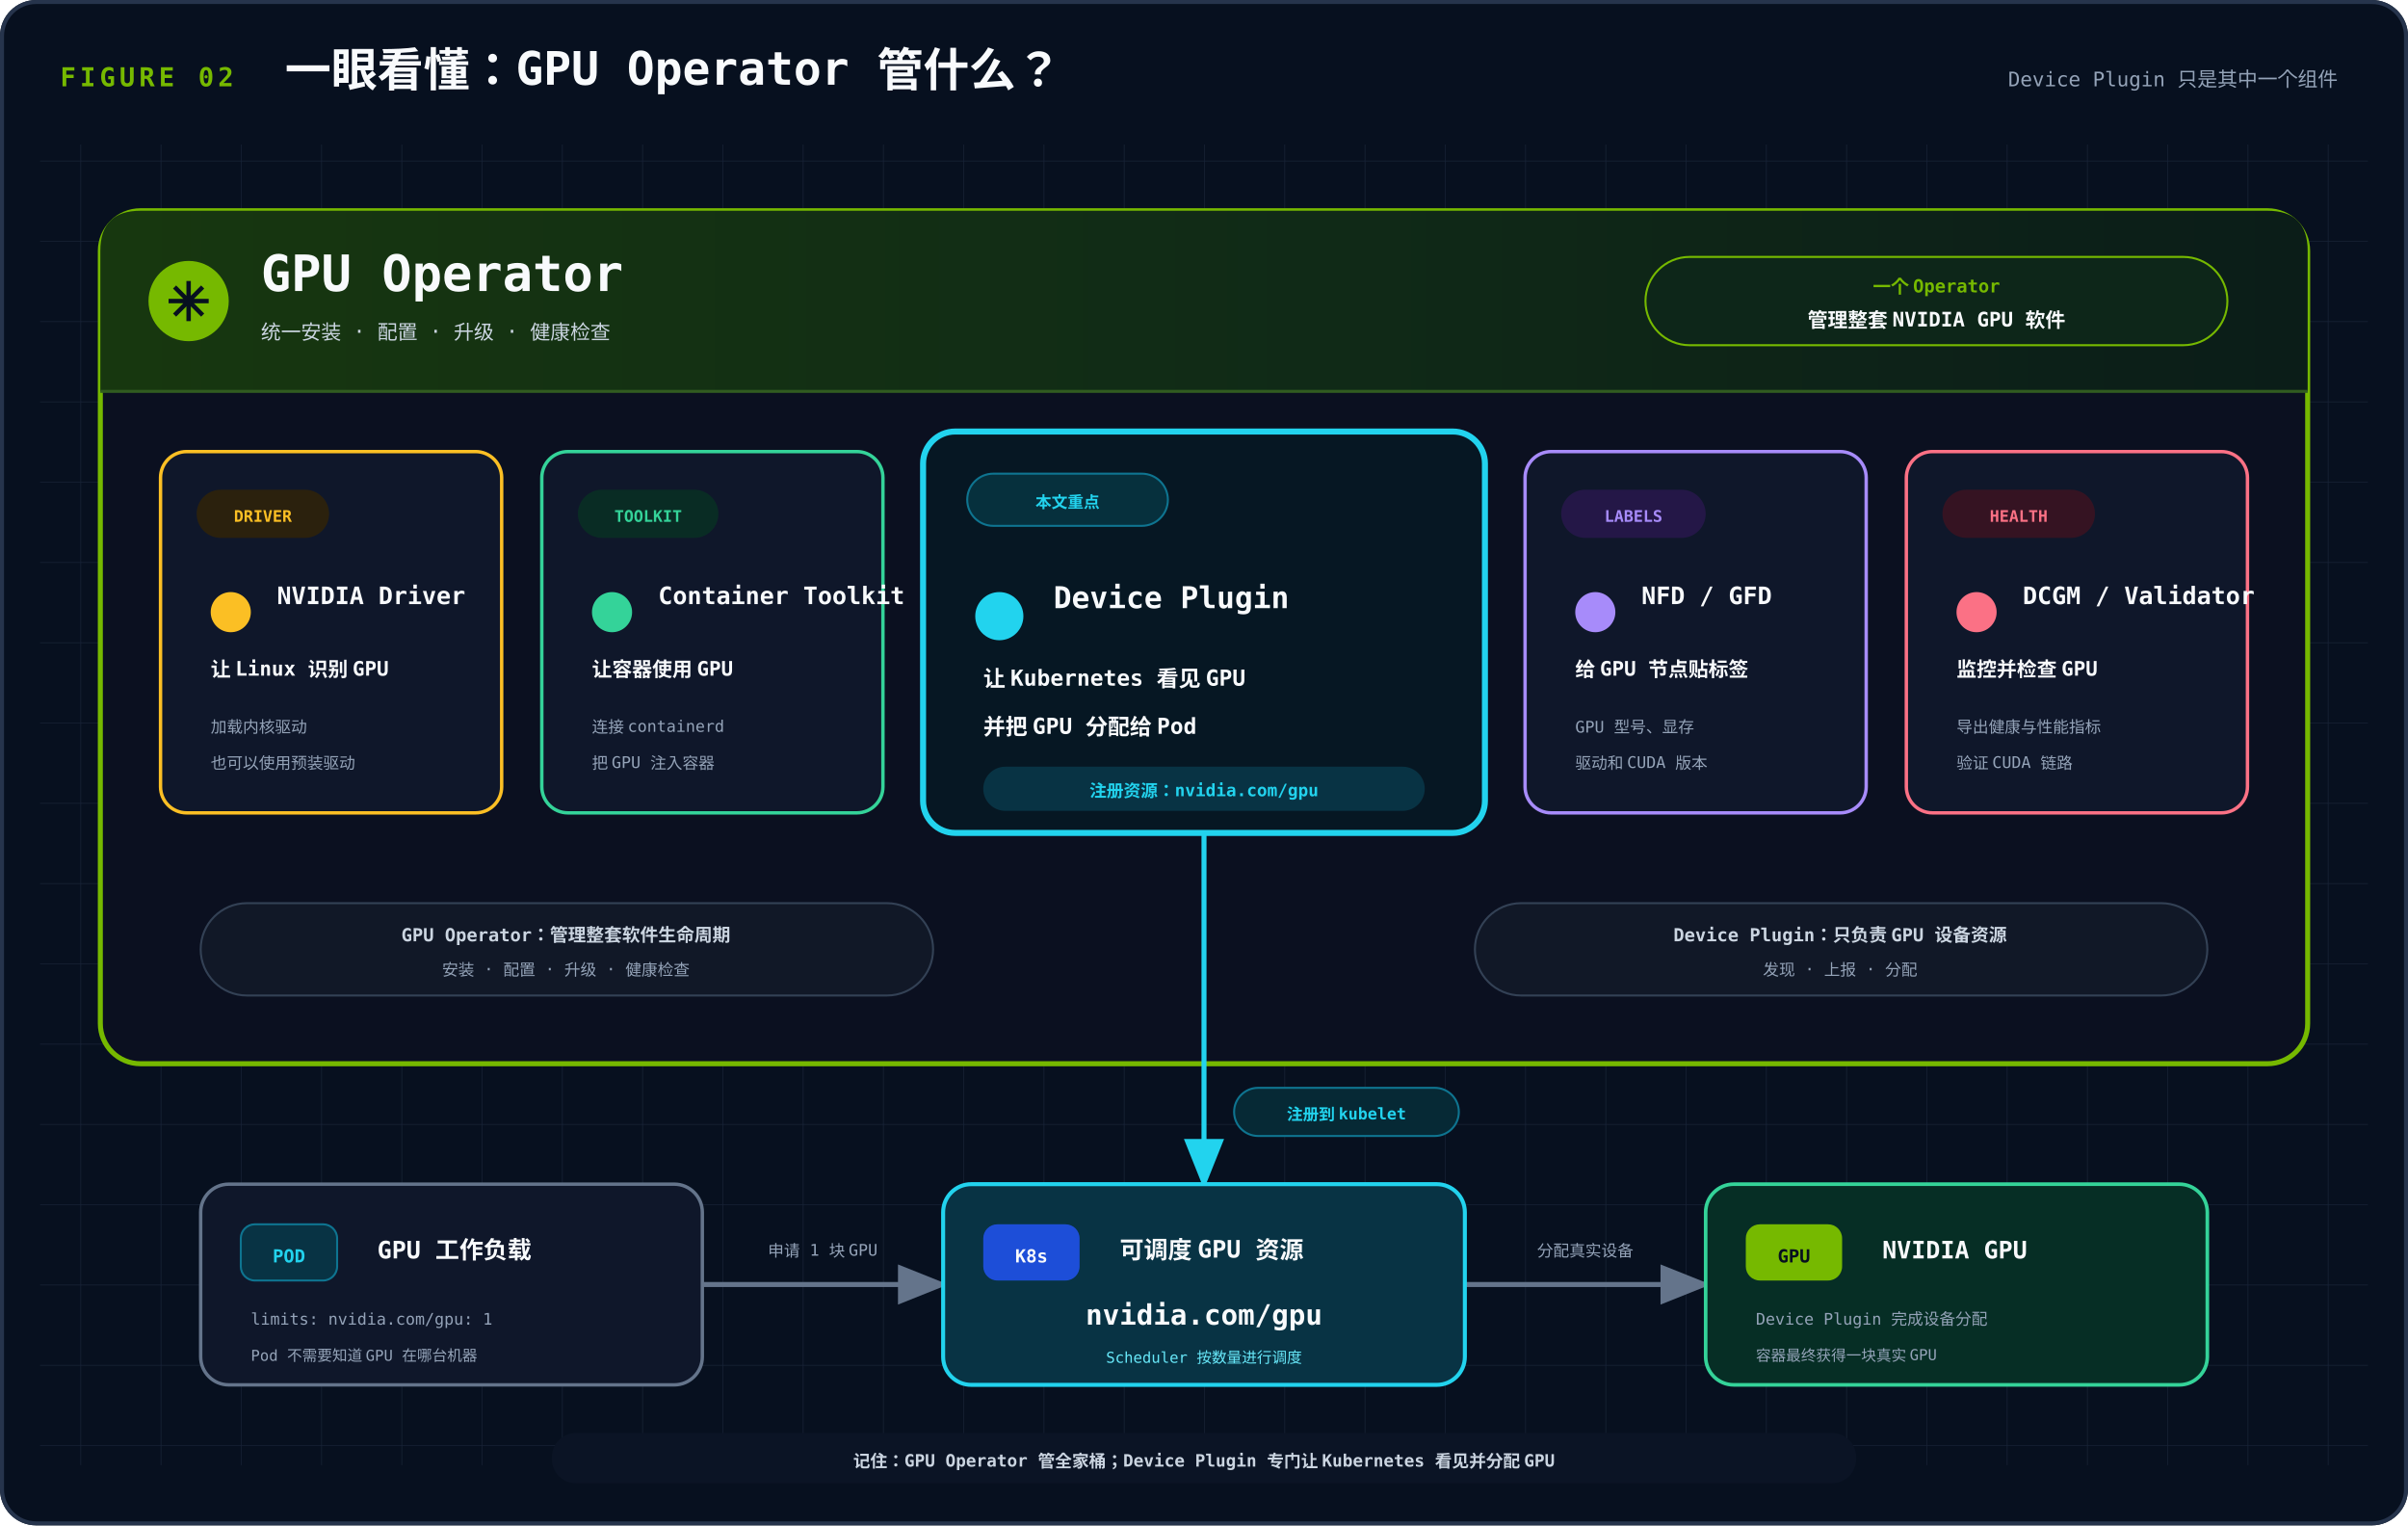
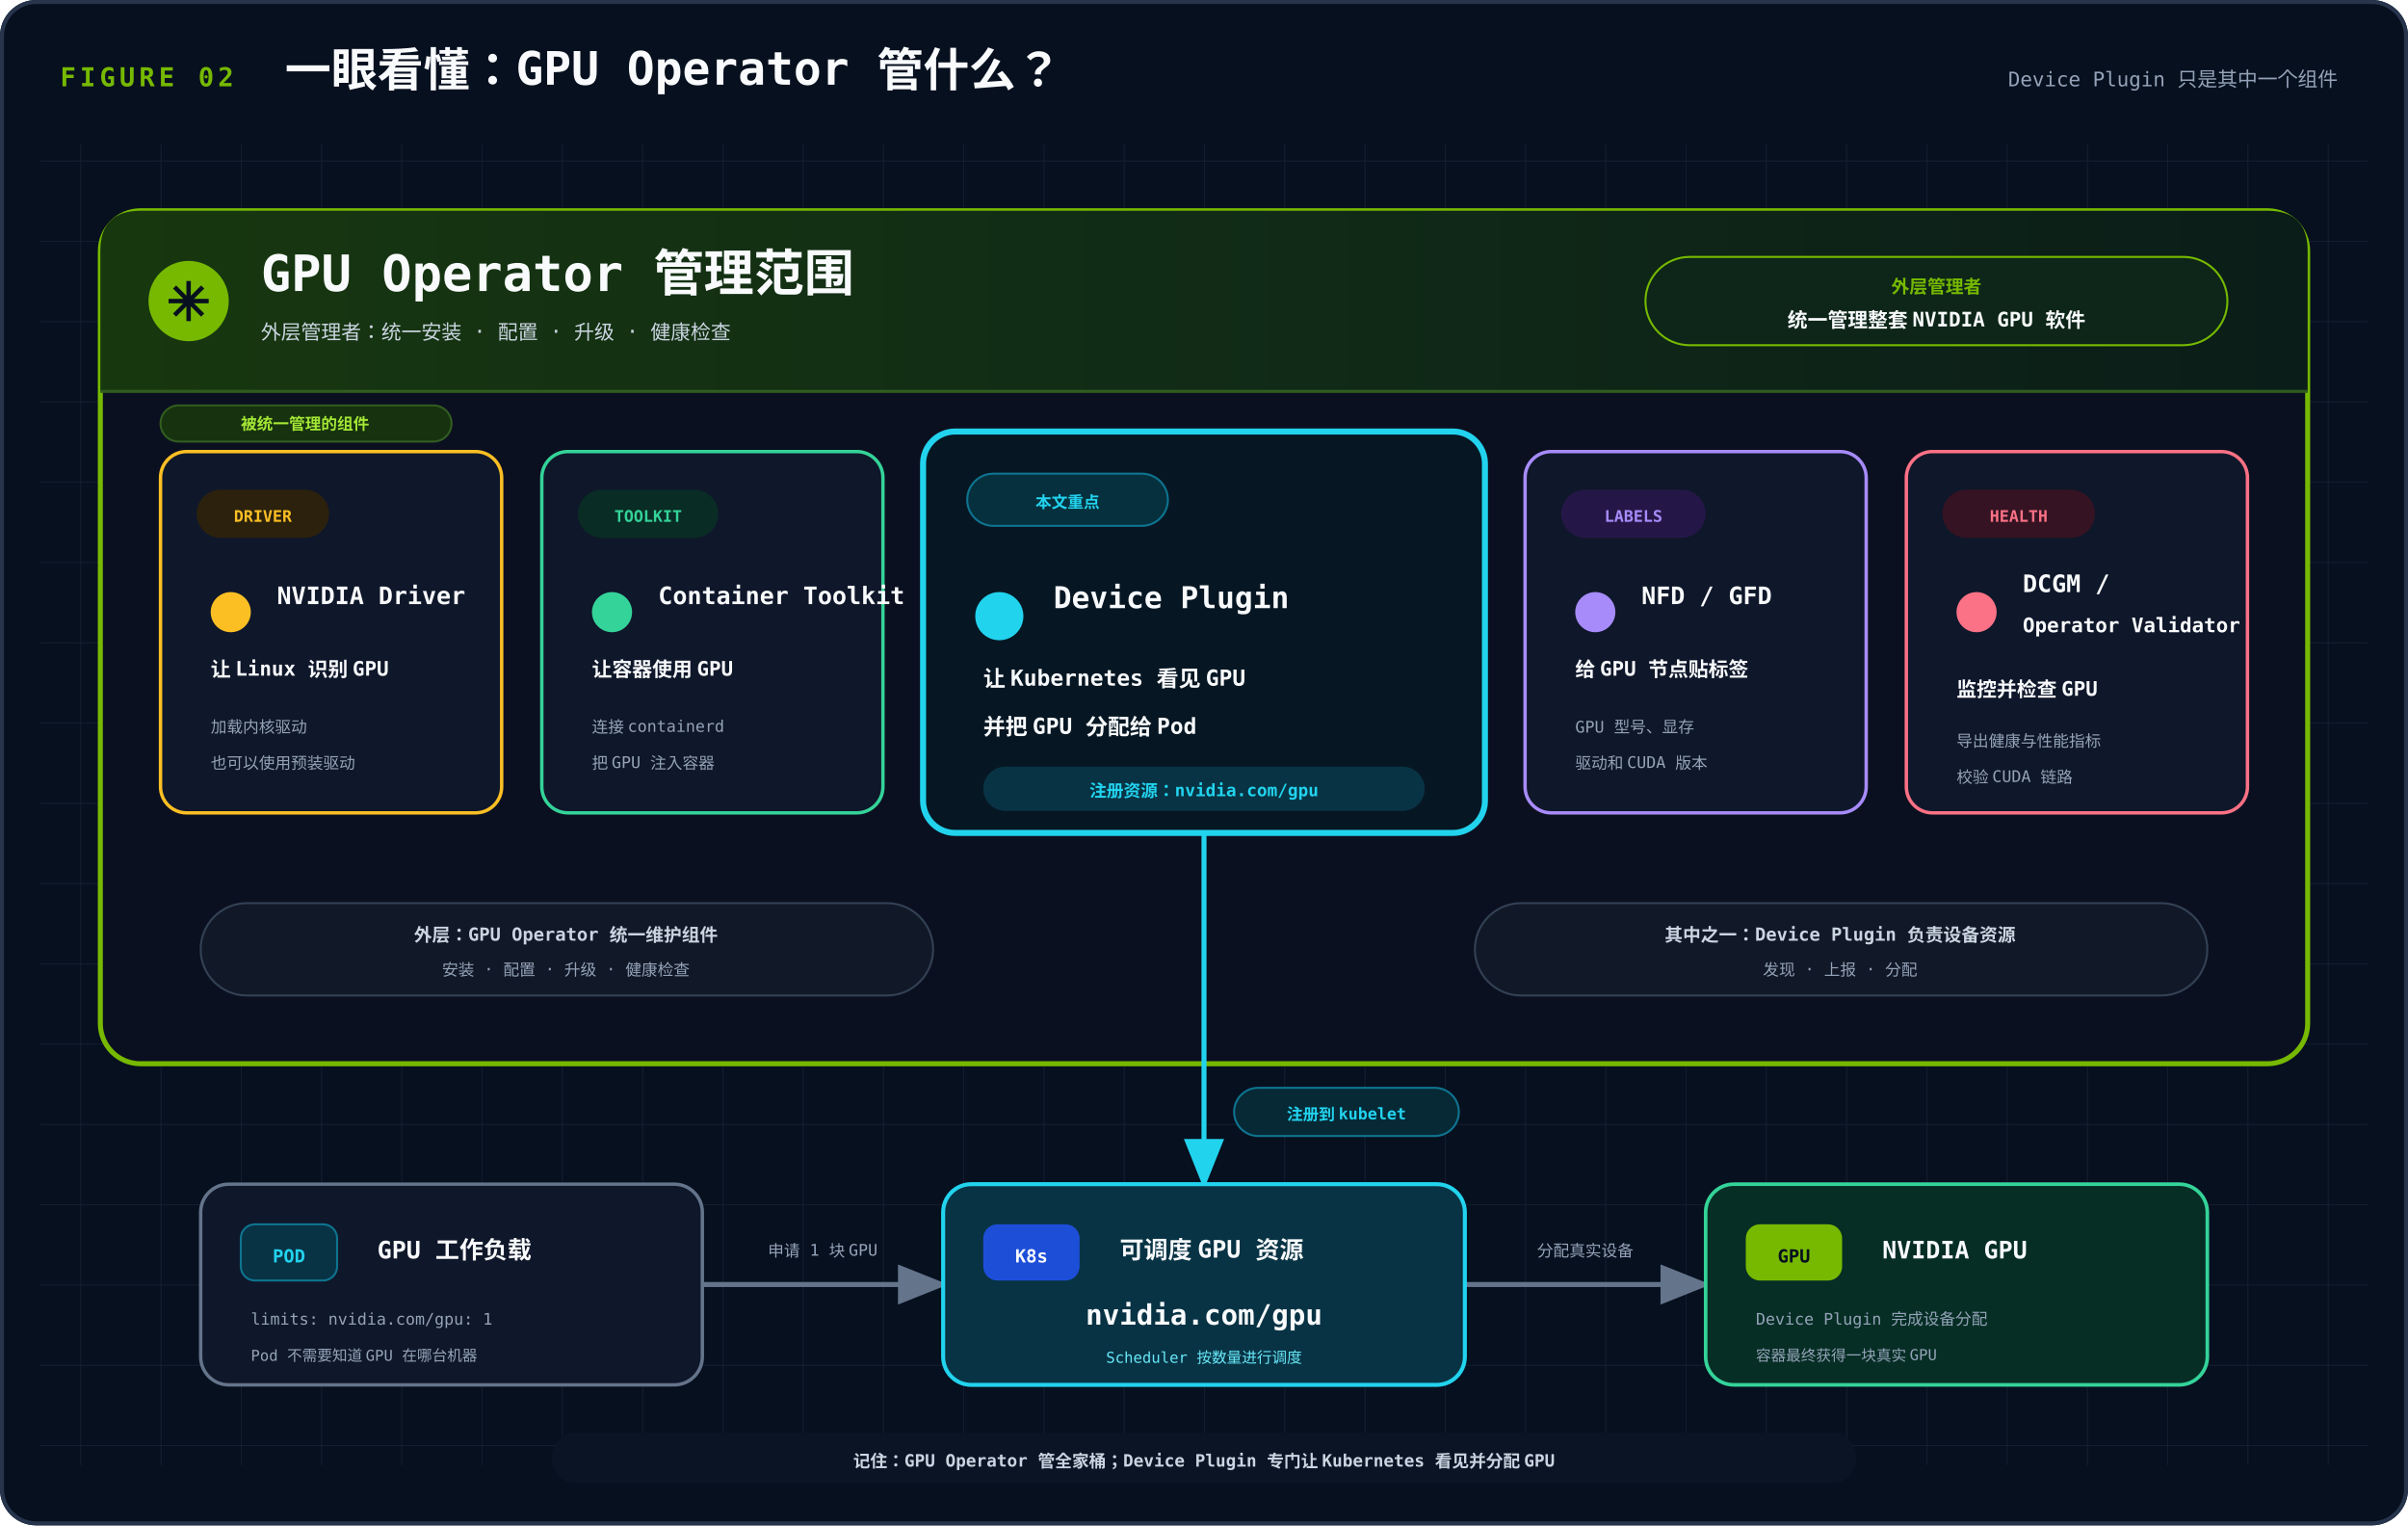
<svg xmlns="http://www.w3.org/2000/svg" width="1200" height="760" viewBox="0 0 1200 760">
  <defs>
    <linearGradient id="operatorHeader" x1="0" y1="0" x2="1" y2="0">
      <stop offset="0" stop-color="#17370f" />
      <stop offset=".55" stop-color="#102a17" />
      <stop offset="1" stop-color="#0b1d18" />
    </linearGradient>
    <pattern id="grid" width="40" height="40" patternUnits="userSpaceOnUse">
      <path d="M40 0H0V40" fill="none" stroke="#172236" stroke-width=".7" />
    </pattern>
    <marker id="arrow" markerWidth="10" markerHeight="8" refX="9" refY="4" orient="auto">
      <path d="M0 0L10 4L0 8Z" fill="#64748b" />
    </marker>
    <marker id="cyanArrow" markerWidth="10" markerHeight="8" refX="9" refY="4" orient="auto">
      <path d="M0 0L10 4L0 8Z" fill="#22d3ee" />
    </marker>
    <style>
      text { font-family:"JetBrains Mono","PingFang SC","Microsoft YaHei",monospace; }
      .title { fill:#f8fafc; font-size:23px; font-weight:700; }
      .eyebrow { fill:#76b900; font-size:13px; font-weight:700; letter-spacing:2px; }
      .operator-title { fill:#f8fafc; font-size:25px; font-weight:700; }
      .operator-sub { fill:#cbd5e1; font-size:10px; }
      .card-title { fill:#f8fafc; font-size:12px; font-weight:700; }
      .card-main { fill:#f8fafc; font-size:10px; font-weight:700; }
      .card-sub { fill:#94a3b8; font-size:8px; }
      .tiny { fill:#94a3b8; font-size:7.5px; }
      .tag { font-size:8px; font-weight:700; }
      rect, path, line { shape-rendering:geometricPrecision; }
    </style>
  </defs>
  <rect width="1200" height="760" rx="18" fill="#07101f" />
  <rect x="1" y="1" width="1198" height="758" rx="17" fill="none" stroke="#26344c" stroke-width="2" />
  <rect x="20" y="72" width="1160" height="658" fill="url(#grid)" />
  <text x="30" y="43" class="eyebrow">FIGURE 02</text>
  <text x="142" y="43" class="title">一眼看懂：GPU Operator 管什么？</text>
  <text x="1165" y="43" fill="#94a3b8" font-size="10" text-anchor="end">Device Plugin 只是其中一个组件</text>
  <rect x="50" y="105" width="1100" height="425" rx="20" fill="#0b1020" stroke="#76b900" stroke-width="2.5" />
  <path d="M70 105H1130Q1150 105 1150 125V195H50V125Q50 105 70 105Z" fill="url(#operatorHeader)" />
  <line x1="50" y1="195" x2="1150" y2="195" stroke="#315c20" stroke-width="1.5" />
  <circle cx="94" cy="150" r="20" fill="#76b900" />
  <path d="M84 150H104M94 140V160M87 143L101 157M101 143L87 157" stroke="#07101f" stroke-width="2.2" />
-   <text x="130" y="145" class="operator-title">GPU Operator</text>
-   <text x="130" y="169" class="operator-sub">统一安装 · 配置 · 升级 · 健康检查</text>
+   <text x="130" y="145" class="operator-title">GPU Operator 管理范围</text>
+   <text x="130" y="169" class="operator-sub">外层管理者：统一安装 · 配置 · 升级 · 健康检查</text>
  <rect x="820" y="128" width="290" height="44" rx="22" fill="#0d2619" stroke="#76b900" />
-   <text x="965" y="146" fill="#76b900" font-size="9" font-weight="700" text-anchor="middle">一个 Operator</text>
-   <text x="965" y="163" fill="#f8fafc" font-size="10" font-weight="700" text-anchor="middle">管理整套 NVIDIA GPU 软件</text>
+   <text x="965" y="146" fill="#76b900" font-size="9" font-weight="700" text-anchor="middle">外层管理者</text>
+   <text x="965" y="163" fill="#f8fafc" font-size="10" font-weight="700" text-anchor="middle">统一管理整套 NVIDIA GPU 软件</text>
+   <rect x="80" y="202" width="145" height="18" rx="9" fill="#16320e" stroke="#315c20" />
+   <text x="152" y="214" fill="#a3e635" font-size="8" font-weight="700" text-anchor="middle">被统一管理的组件</text>
  <rect x="80" y="225" width="170" height="180" rx="13" fill="#0f172a" stroke="#fbbf24" stroke-width="1.7" />
  <rect x="98" y="244" width="66" height="24" rx="12" fill="#2b210d" />
  <text x="131" y="260" fill="#fbbf24" class="tag" text-anchor="middle">DRIVER</text>
  <circle cx="115" cy="305" r="10" fill="#fbbf24" />
  <text x="138" y="301" class="card-title">NVIDIA Driver</text>
  <text x="105" y="337" class="card-main">让 Linux 识别 GPU</text>
  <text x="105" y="365" class="card-sub">加载内核驱动</text>
  <text x="105" y="383" class="card-sub">也可以使用预装驱动</text>
  <rect x="270" y="225" width="170" height="180" rx="13" fill="#0f172a" stroke="#34d399" stroke-width="1.7" />
  <rect x="288" y="244" width="70" height="24" rx="12" fill="#092c24" />
  <text x="323" y="260" fill="#34d399" class="tag" text-anchor="middle">TOOLKIT</text>
  <circle cx="305" cy="305" r="10" fill="#34d399" />
  <text x="328" y="301" class="card-title">Container Toolkit</text>
  <text x="295" y="337" class="card-main">让容器使用 GPU</text>
  <text x="295" y="365" class="card-sub">连接 containerd</text>
  <text x="295" y="383" class="card-sub">把 GPU 注入容器</text>
  <rect x="460" y="215" width="280" height="200" rx="16" fill="#061723" stroke="#22d3ee" stroke-width="3" />
  <rect x="482" y="236" width="100" height="26" rx="13" fill="#06303d" stroke="#0e7490" />
  <text x="532" y="253" fill="#22d3ee" class="tag" text-anchor="middle">本文重点</text>
  <circle cx="498" cy="307" r="12" fill="#22d3ee" />
  <text x="525" y="303" fill="#f8fafc" font-size="15" font-weight="700">Device Plugin</text>
  <text x="490" y="342" fill="#f8fafc" font-size="11" font-weight="700">让 Kubernetes 看见 GPU</text>
  <text x="490" y="366" fill="#f8fafc" font-size="11" font-weight="700">并把 GPU 分配给 Pod</text>
  <rect x="490" y="382" width="220" height="22" rx="11" fill="#083344" />
  <text x="600" y="397" fill="#22d3ee" font-size="8.5" font-weight="700" text-anchor="middle">注册资源：nvidia.com/gpu</text>
  <rect x="760" y="225" width="170" height="180" rx="13" fill="#0f172a" stroke="#a78bfa" stroke-width="1.7" />
  <rect x="778" y="244" width="72" height="24" rx="12" fill="#241747" />
  <text x="814" y="260" fill="#a78bfa" class="tag" text-anchor="middle">LABELS</text>
  <circle cx="795" cy="305" r="10" fill="#a78bfa" />
  <text x="818" y="301" class="card-title">NFD / GFD</text>
  <text x="785" y="337" class="card-main">给 GPU 节点贴标签</text>
  <text x="785" y="365" class="card-sub">GPU 型号、显存</text>
  <text x="785" y="383" class="card-sub">驱动和 CUDA 版本</text>
  <rect x="950" y="225" width="170" height="180" rx="13" fill="#0f172a" stroke="#fb7185" stroke-width="1.7" />
  <rect x="968" y="244" width="76" height="24" rx="12" fill="#351322" />
  <text x="1006" y="260" fill="#fb7185" class="tag" text-anchor="middle">HEALTH</text>
  <circle cx="985" cy="305" r="10" fill="#fb7185" />
-   <text x="1008" y="301" class="card-title">DCGM / Validator</text>
-   <text x="975" y="337" class="card-main">监控并检查 GPU</text>
-   <text x="975" y="365" class="card-sub">导出健康与性能指标</text>
-   <text x="975" y="383" class="card-sub">验证 CUDA 链路</text>
+   <text x="1008" y="295" class="card-title">DCGM /</text>
+   <text x="1008" y="315" fill="#f8fafc" font-size="10" font-weight="700">Operator Validator</text>
+   <text x="975" y="347" class="card-main">监控并检查 GPU</text>
+   <text x="975" y="372" class="card-sub">导出健康与性能指标</text>
+   <text x="975" y="390" class="card-sub">校验 CUDA 链路</text>
  <rect x="100" y="450" width="365" height="46" rx="23" fill="#111827" stroke="#334155" />
-   <text x="282" y="469" fill="#cbd5e1" font-size="9" font-weight="700" text-anchor="middle">GPU Operator：管理整套软件生命周期</text>
+   <text x="282" y="469" fill="#cbd5e1" font-size="9" font-weight="700" text-anchor="middle">外层：GPU Operator 统一维护组件</text>
  <text x="282" y="486" fill="#94a3b8" font-size="8" text-anchor="middle">安装 · 配置 · 升级 · 健康检查</text>
  <rect x="735" y="450" width="365" height="46" rx="23" fill="#111827" stroke="#334155" />
-   <text x="917" y="469" fill="#cbd5e1" font-size="9" font-weight="700" text-anchor="middle">Device Plugin：只负责 GPU 设备资源</text>
+   <text x="917" y="469" fill="#cbd5e1" font-size="9" font-weight="700" text-anchor="middle">其中之一：Device Plugin 负责设备资源</text>
  <text x="917" y="486" fill="#94a3b8" font-size="8" text-anchor="middle">发现 · 上报 · 分配</text>
  <line x1="600" y1="415" x2="600" y2="590" stroke="#22d3ee" stroke-width="2.5" marker-end="url(#cyanArrow)" />
  <rect x="615" y="542" width="112" height="24" rx="12" fill="#062935" stroke="#0e7490" />
  <text x="671" y="558" fill="#22d3ee" class="tag" text-anchor="middle">注册到 kubelet</text>
  <line x1="350" y1="640" x2="470" y2="640" stroke="#64748b" stroke-width="2.5" marker-end="url(#arrow)" />
  <line x1="730" y1="640" x2="850" y2="640" stroke="#64748b" stroke-width="2.5" marker-end="url(#arrow)" />
  <text x="410" y="626" fill="#94a3b8" font-size="8" text-anchor="middle">申请 1 块 GPU</text>
  <text x="790" y="626" fill="#94a3b8" font-size="8" text-anchor="middle">分配真实设备</text>
  <rect x="100" y="590" width="250" height="100" rx="14" fill="#0f172a" stroke="#64748b" stroke-width="1.7" />
  <rect x="120" y="610" width="48" height="28" rx="7" fill="#083344" stroke="#0e7490" />
  <text x="144" y="629" fill="#22d3ee" font-size="9" font-weight="700" text-anchor="middle">POD</text>
  <text x="188" y="627" class="card-title">GPU 工作负载</text>
  <text x="125" y="660" class="card-sub">limits: nvidia.com/gpu: 1</text>
  <text x="125" y="678" class="tiny">Pod 不需要知道 GPU 在哪台机器</text>
  <rect x="470" y="590" width="260" height="100" rx="14" fill="#083344" stroke="#22d3ee" stroke-width="2" />
  <rect x="490" y="610" width="48" height="28" rx="7" fill="#1d4ed8" />
  <text x="514" y="629" fill="#f8fafc" font-size="9" font-weight="700" text-anchor="middle">K8s</text>
  <text x="558" y="627" class="card-title">可调度 GPU 资源</text>
  <text x="600" y="660" fill="#f8fafc" font-size="14" font-weight="700" text-anchor="middle">nvidia.com/gpu</text>
  <text x="600" y="679" fill="#67e8f9" font-size="7.5" text-anchor="middle">Scheduler 按数量进行调度</text>
  <rect x="850" y="590" width="250" height="100" rx="14" fill="#062e25" stroke="#34d399" stroke-width="1.8" />
  <rect x="870" y="610" width="48" height="28" rx="7" fill="#76b900" />
  <text x="894" y="629" fill="#07101f" font-size="9" font-weight="700" text-anchor="middle">GPU</text>
  <text x="938" y="627" class="card-title">NVIDIA GPU</text>
  <text x="875" y="660" class="card-sub">Device Plugin 完成设备分配</text>
  <text x="875" y="678" class="tiny">容器最终获得一块真实 GPU</text>
  <rect x="275" y="714" width="650" height="25" rx="12" fill="#0b1425" />
  <text x="600" y="731" fill="#cbd5e1" font-size="8.5" font-weight="700" text-anchor="middle">记住：GPU Operator 管全家桶；Device Plugin 专门让 Kubernetes 看见并分配 GPU</text>
</svg>
